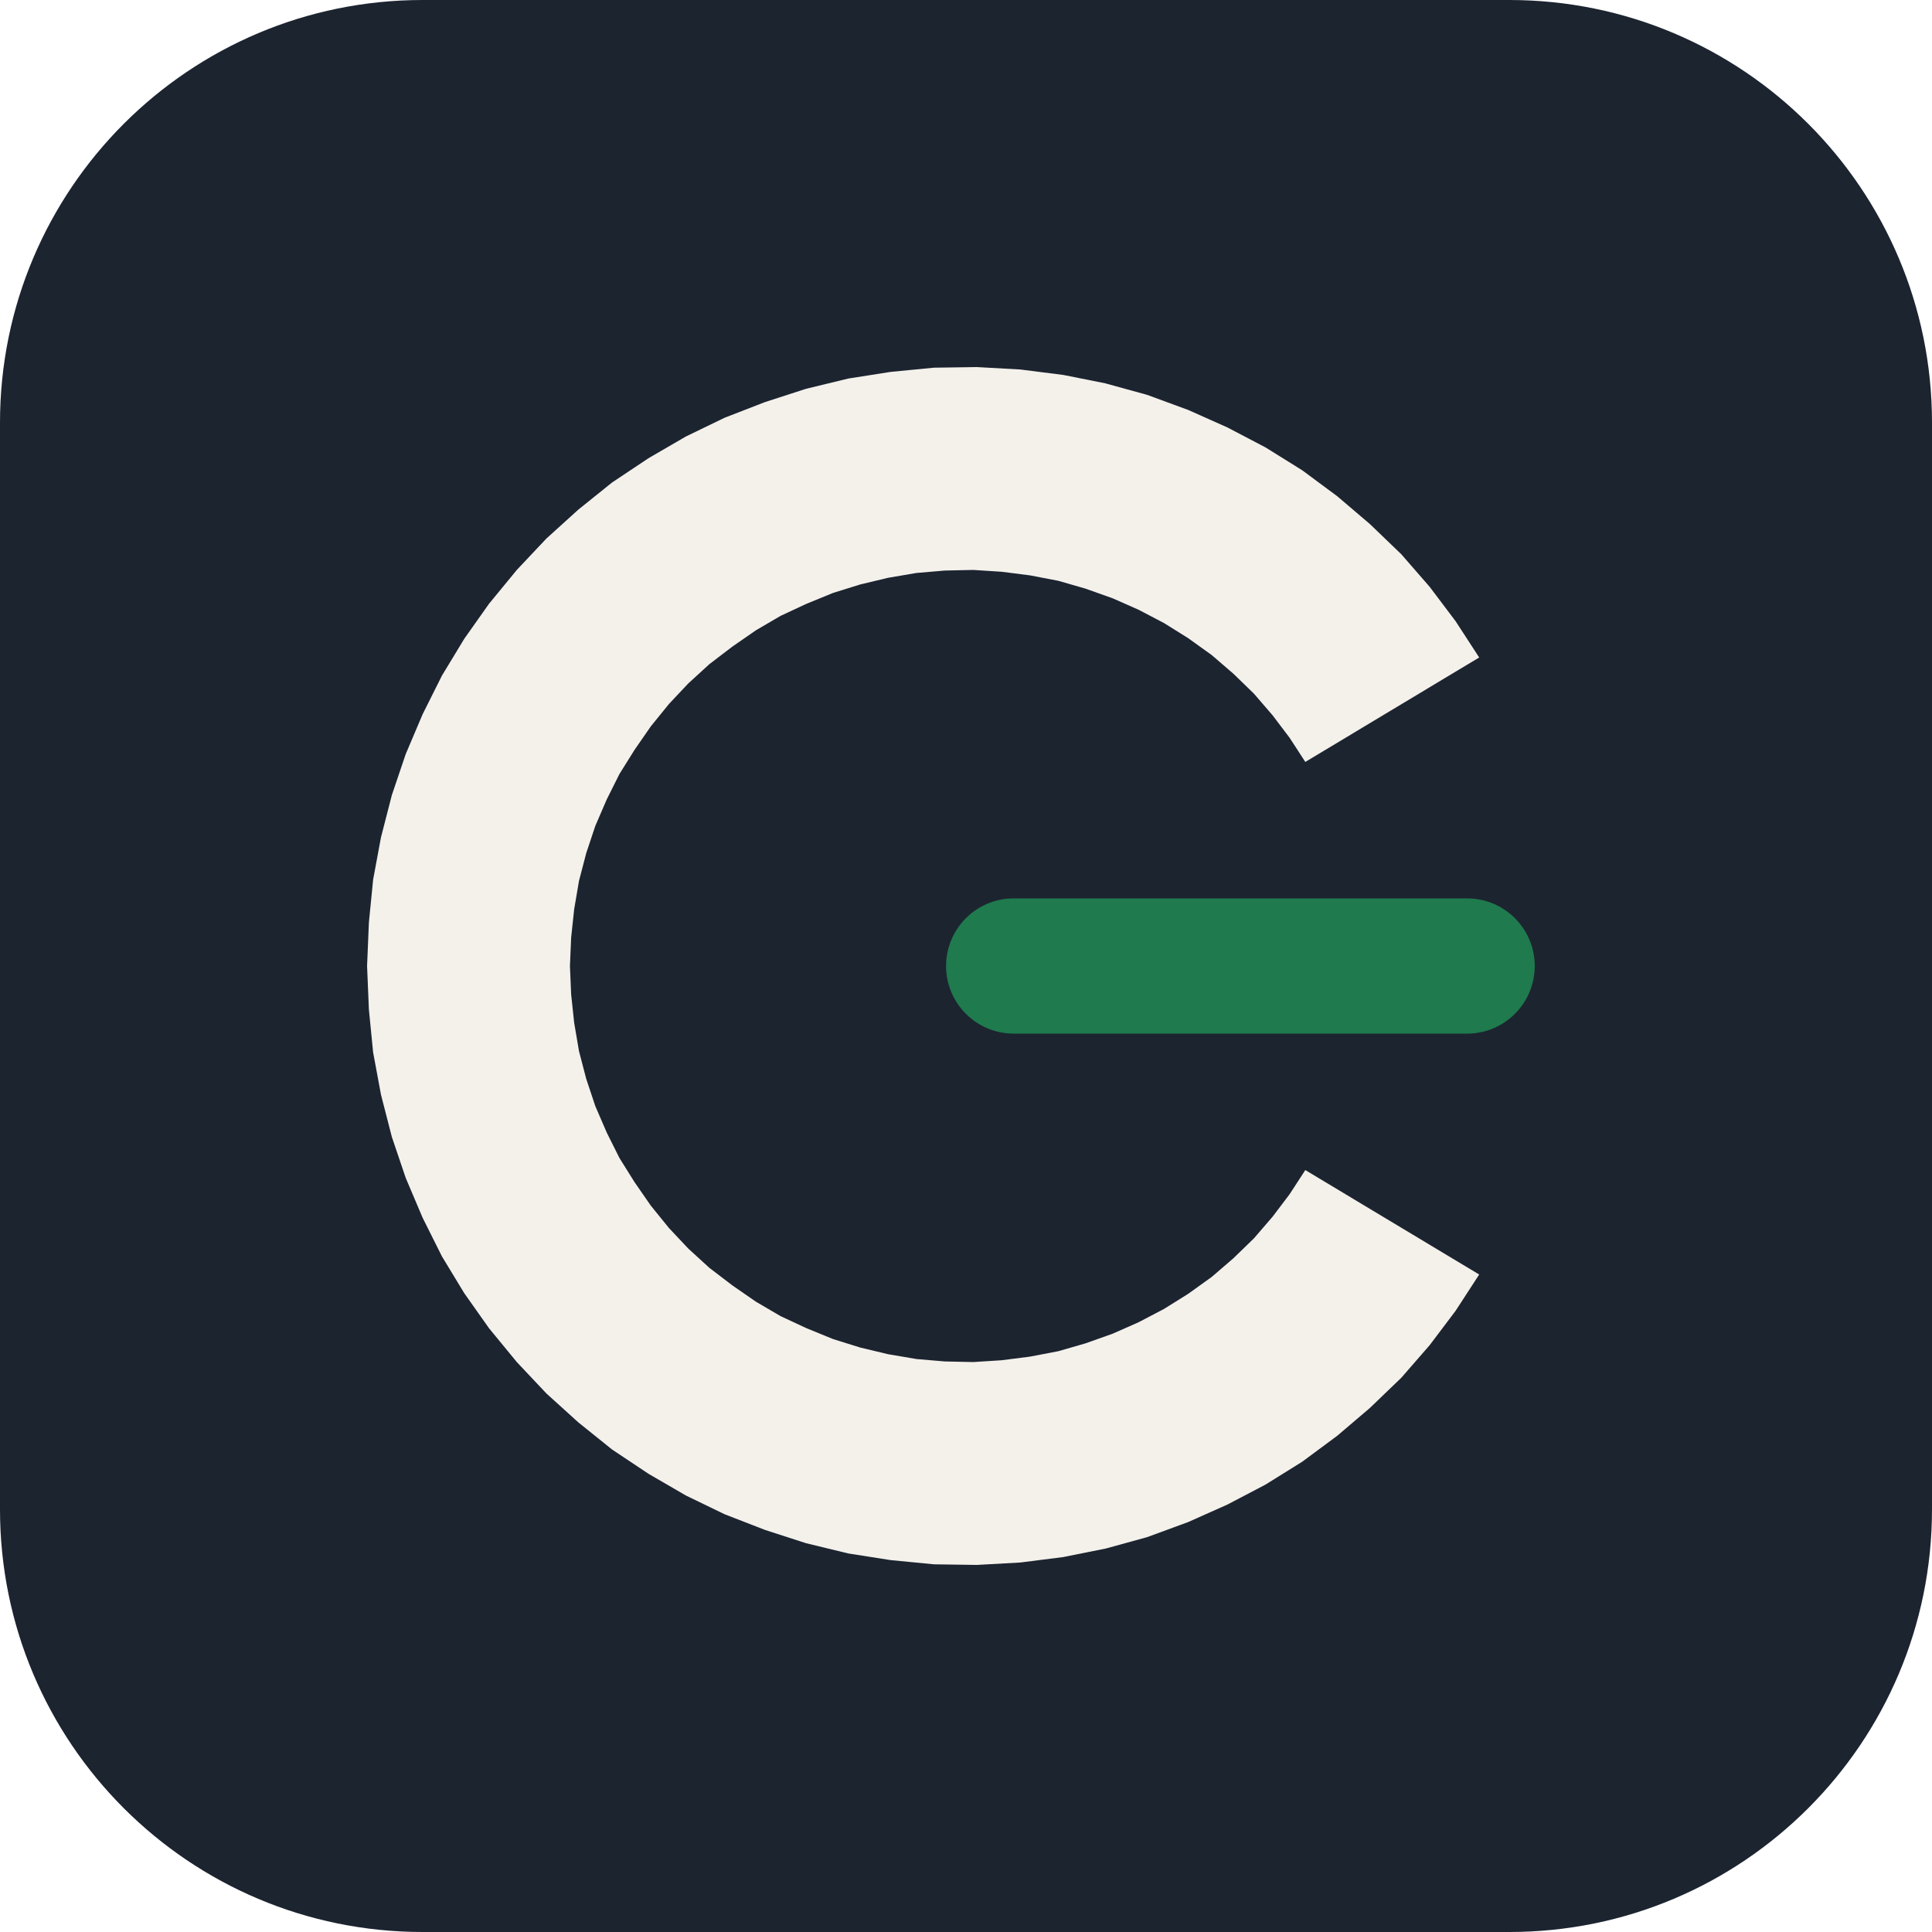
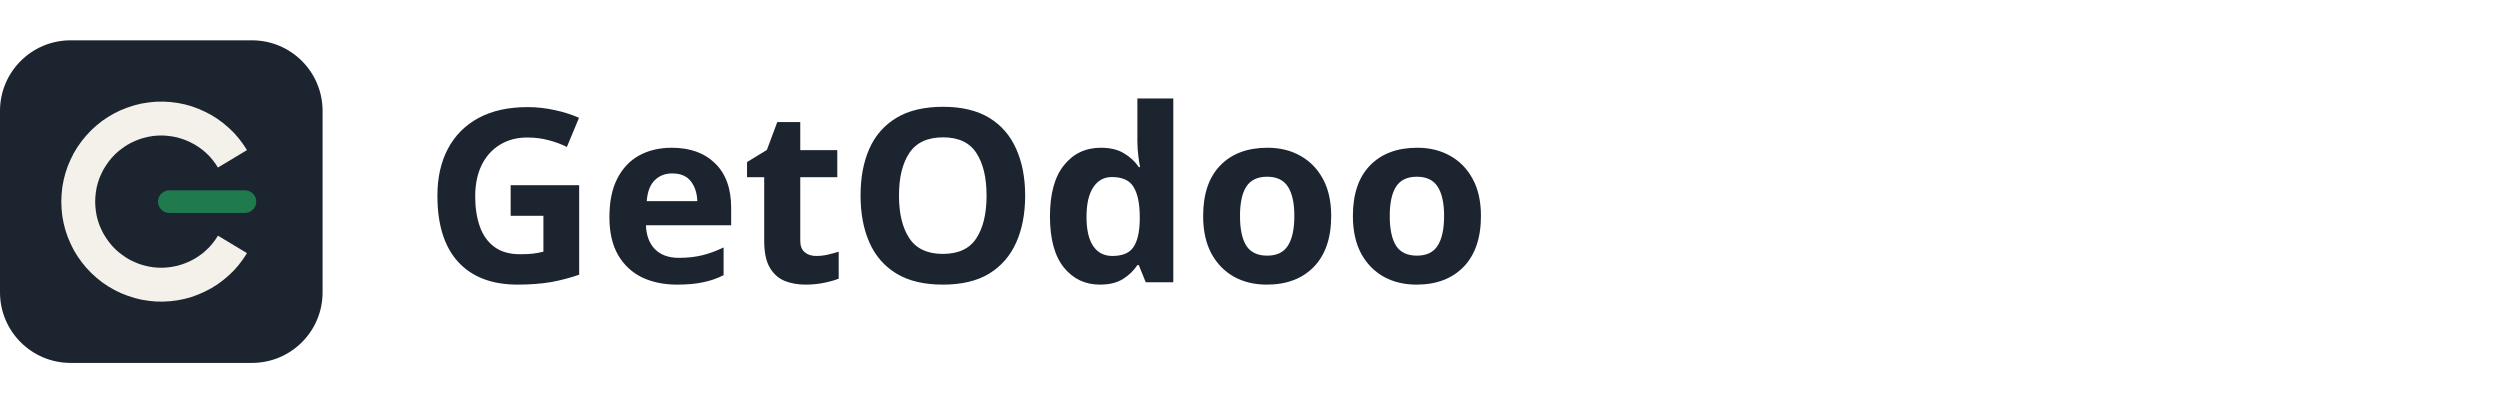
- <svg xmlns="http://www.w3.org/2000/svg" viewBox="0 0 32 32" role="img">
-   <rect width="32" height="32" rx="7" fill="#1C2430" />
-   <path fill="#F4F1EB" d="M24.50 10.89 L24.11 10.29 L23.68 9.72 L23.21 9.18 L22.69 8.68 L22.15 8.22 L21.57 7.79 L20.96 7.41 L20.33 7.08 L19.68 6.79 L19.00 6.54 L18.31 6.35 L17.61 6.21 L16.90 6.12 L16.18 6.08 L15.47 6.09 L14.75 6.16 L14.05 6.27 L13.35 6.44 L12.67 6.66 L12.00 6.92 L11.36 7.23 L10.74 7.59 L10.14 7.99 L9.58 8.44 L9.05 8.92 L8.56 9.44 L8.10 10.00 L7.69 10.58 L7.32 11.19 L7.00 11.83 L6.72 12.49 L6.49 13.17 L6.31 13.87 L6.18 14.57 L6.11 15.28 L6.08 16.00 L6.11 16.72 L6.18 17.43 L6.31 18.13 L6.49 18.83 L6.72 19.51 L7.00 20.17 L7.32 20.81 L7.69 21.42 L8.10 22.00 L8.56 22.56 L9.05 23.08 L9.58 23.56 L10.14 24.01 L10.74 24.41 L11.36 24.77 L12.00 25.08 L12.67 25.34 L13.35 25.56 L14.05 25.73 L14.75 25.84 L15.47 25.91 L16.18 25.92 L16.90 25.88 L17.61 25.79 L18.31 25.65 L19.00 25.46 L19.68 25.21 L20.33 24.92 L20.96 24.59 L21.57 24.21 L22.15 23.78 L22.69 23.32 L23.21 22.82 L23.68 22.28 L24.11 21.71 L24.50 21.11 L21.62 19.38 L21.36 19.78 L21.08 20.15 L20.77 20.51 L20.43 20.84 L20.07 21.15 L19.68 21.43 L19.28 21.68 L18.86 21.90 L18.43 22.09 L17.98 22.25 L17.53 22.38 L17.06 22.47 L16.59 22.53 L16.12 22.56 L15.65 22.55 L15.18 22.51 L14.71 22.43 L14.25 22.32 L13.80 22.18 L13.36 22.00 L12.93 21.80 L12.52 21.56 L12.13 21.29 L11.75 21.00 L11.40 20.68 L11.08 20.34 L10.78 19.97 L10.51 19.58 L10.26 19.18 L10.05 18.76 L9.86 18.32 L9.71 17.87 L9.59 17.41 L9.51 16.94 L9.46 16.47 L9.44 16.00 L9.46 15.53 L9.51 15.06 L9.59 14.59 L9.71 14.13 L9.86 13.68 L10.05 13.24 L10.26 12.82 L10.51 12.42 L10.78 12.03 L11.08 11.66 L11.40 11.32 L11.75 11.00 L12.13 10.71 L12.52 10.44 L12.93 10.20 L13.36 10.00 L13.80 9.82 L14.25 9.68 L14.71 9.57 L15.18 9.49 L15.65 9.45 L16.12 9.44 L16.59 9.47 L17.06 9.53 L17.53 9.62 L17.98 9.75 L18.43 9.91 L18.86 10.10 L19.28 10.32 L19.68 10.57 L20.07 10.85 L20.43 11.16 L20.77 11.49 L21.08 11.85 L21.36 12.22 L21.62 12.62 Z" />
-   <rect x="15.67" y="14.88" width="9.75" height="2.24" rx="1.12" fill="#1F7A4D" />
+ <svg xmlns="http://www.w3.org/2000/svg" viewBox="0 0 248 40" role="img">
+   <svg x="0" y="4" width="32" height="32" viewBox="0 0 32 32">
+     <rect width="32" height="32" rx="7" fill="#1C2430" />
+     <path fill="#F4F1EB" d="M24.50 10.89 L24.11 10.29 L23.68 9.72 L23.21 9.18 L22.69 8.68 L22.15 8.22 L21.57 7.79 L20.96 7.41 L20.33 7.08 L19.68 6.79 L19.00 6.54 L18.31 6.35 L17.61 6.21 L16.90 6.12 L16.18 6.08 L15.47 6.09 L14.75 6.16 L14.05 6.27 L13.35 6.44 L12.67 6.66 L12.00 6.92 L11.36 7.23 L10.74 7.59 L10.14 7.99 L9.58 8.44 L9.05 8.92 L8.56 9.44 L8.10 10.00 L7.69 10.58 L7.32 11.19 L7.00 11.83 L6.72 12.49 L6.49 13.17 L6.31 13.87 L6.18 14.57 L6.11 15.28 L6.08 16.00 L6.11 16.72 L6.18 17.43 L6.31 18.13 L6.49 18.83 L6.72 19.51 L7.00 20.17 L7.32 20.81 L7.69 21.42 L8.10 22.00 L8.56 22.56 L9.05 23.08 L9.58 23.56 L10.14 24.01 L10.74 24.41 L11.36 24.77 L12.00 25.08 L12.67 25.34 L13.35 25.56 L14.05 25.73 L14.75 25.84 L15.47 25.91 L16.18 25.92 L16.90 25.88 L17.61 25.79 L18.31 25.65 L19.00 25.46 L19.68 25.21 L20.33 24.92 L20.96 24.59 L21.57 24.21 L22.15 23.78 L22.69 23.32 L23.21 22.82 L23.68 22.28 L24.11 21.71 L24.50 21.11 L21.62 19.38 L21.36 19.78 L21.08 20.15 L20.77 20.51 L20.43 20.84 L20.07 21.15 L19.68 21.43 L19.28 21.68 L18.86 21.90 L18.43 22.09 L17.98 22.25 L17.53 22.38 L17.06 22.47 L16.59 22.53 L16.12 22.56 L15.65 22.55 L15.18 22.51 L14.71 22.43 L14.25 22.32 L13.80 22.18 L13.36 22.00 L12.93 21.80 L12.52 21.56 L12.13 21.29 L11.75 21.00 L11.40 20.68 L11.08 20.34 L10.78 19.97 L10.51 19.58 L10.26 19.18 L10.05 18.76 L9.86 18.32 L9.71 17.87 L9.59 17.41 L9.51 16.94 L9.46 16.47 L9.44 16.00 L9.46 15.53 L9.51 15.06 L9.59 14.59 L9.71 14.13 L9.86 13.68 L10.05 13.24 L10.26 12.82 L10.51 12.42 L10.78 12.03 L11.08 11.66 L11.40 11.32 L11.75 11.00 L12.13 10.71 L12.52 10.44 L12.93 10.20 L13.36 10.00 L13.80 9.82 L14.25 9.68 L14.71 9.57 L15.18 9.49 L15.65 9.45 L16.12 9.44 L16.59 9.47 L17.06 9.53 L17.53 9.62 L17.98 9.75 L18.43 9.91 L18.86 10.10 L19.28 10.32 L19.68 10.57 L20.07 10.85 L20.43 11.16 L20.77 11.49 L21.08 11.85 L21.36 12.22 L21.62 12.62 Z" />
+     <rect x="15.67" y="14.88" width="9.75" height="2.24" rx="1.12" fill="#1F7A4D" />
+   </svg>
+   <text x="42" y="28" fill="#1C2430" font-family="Avenir Next, system-ui, sans-serif" font-size="24" font-weight="600">GetOdoo</text>
</svg>
